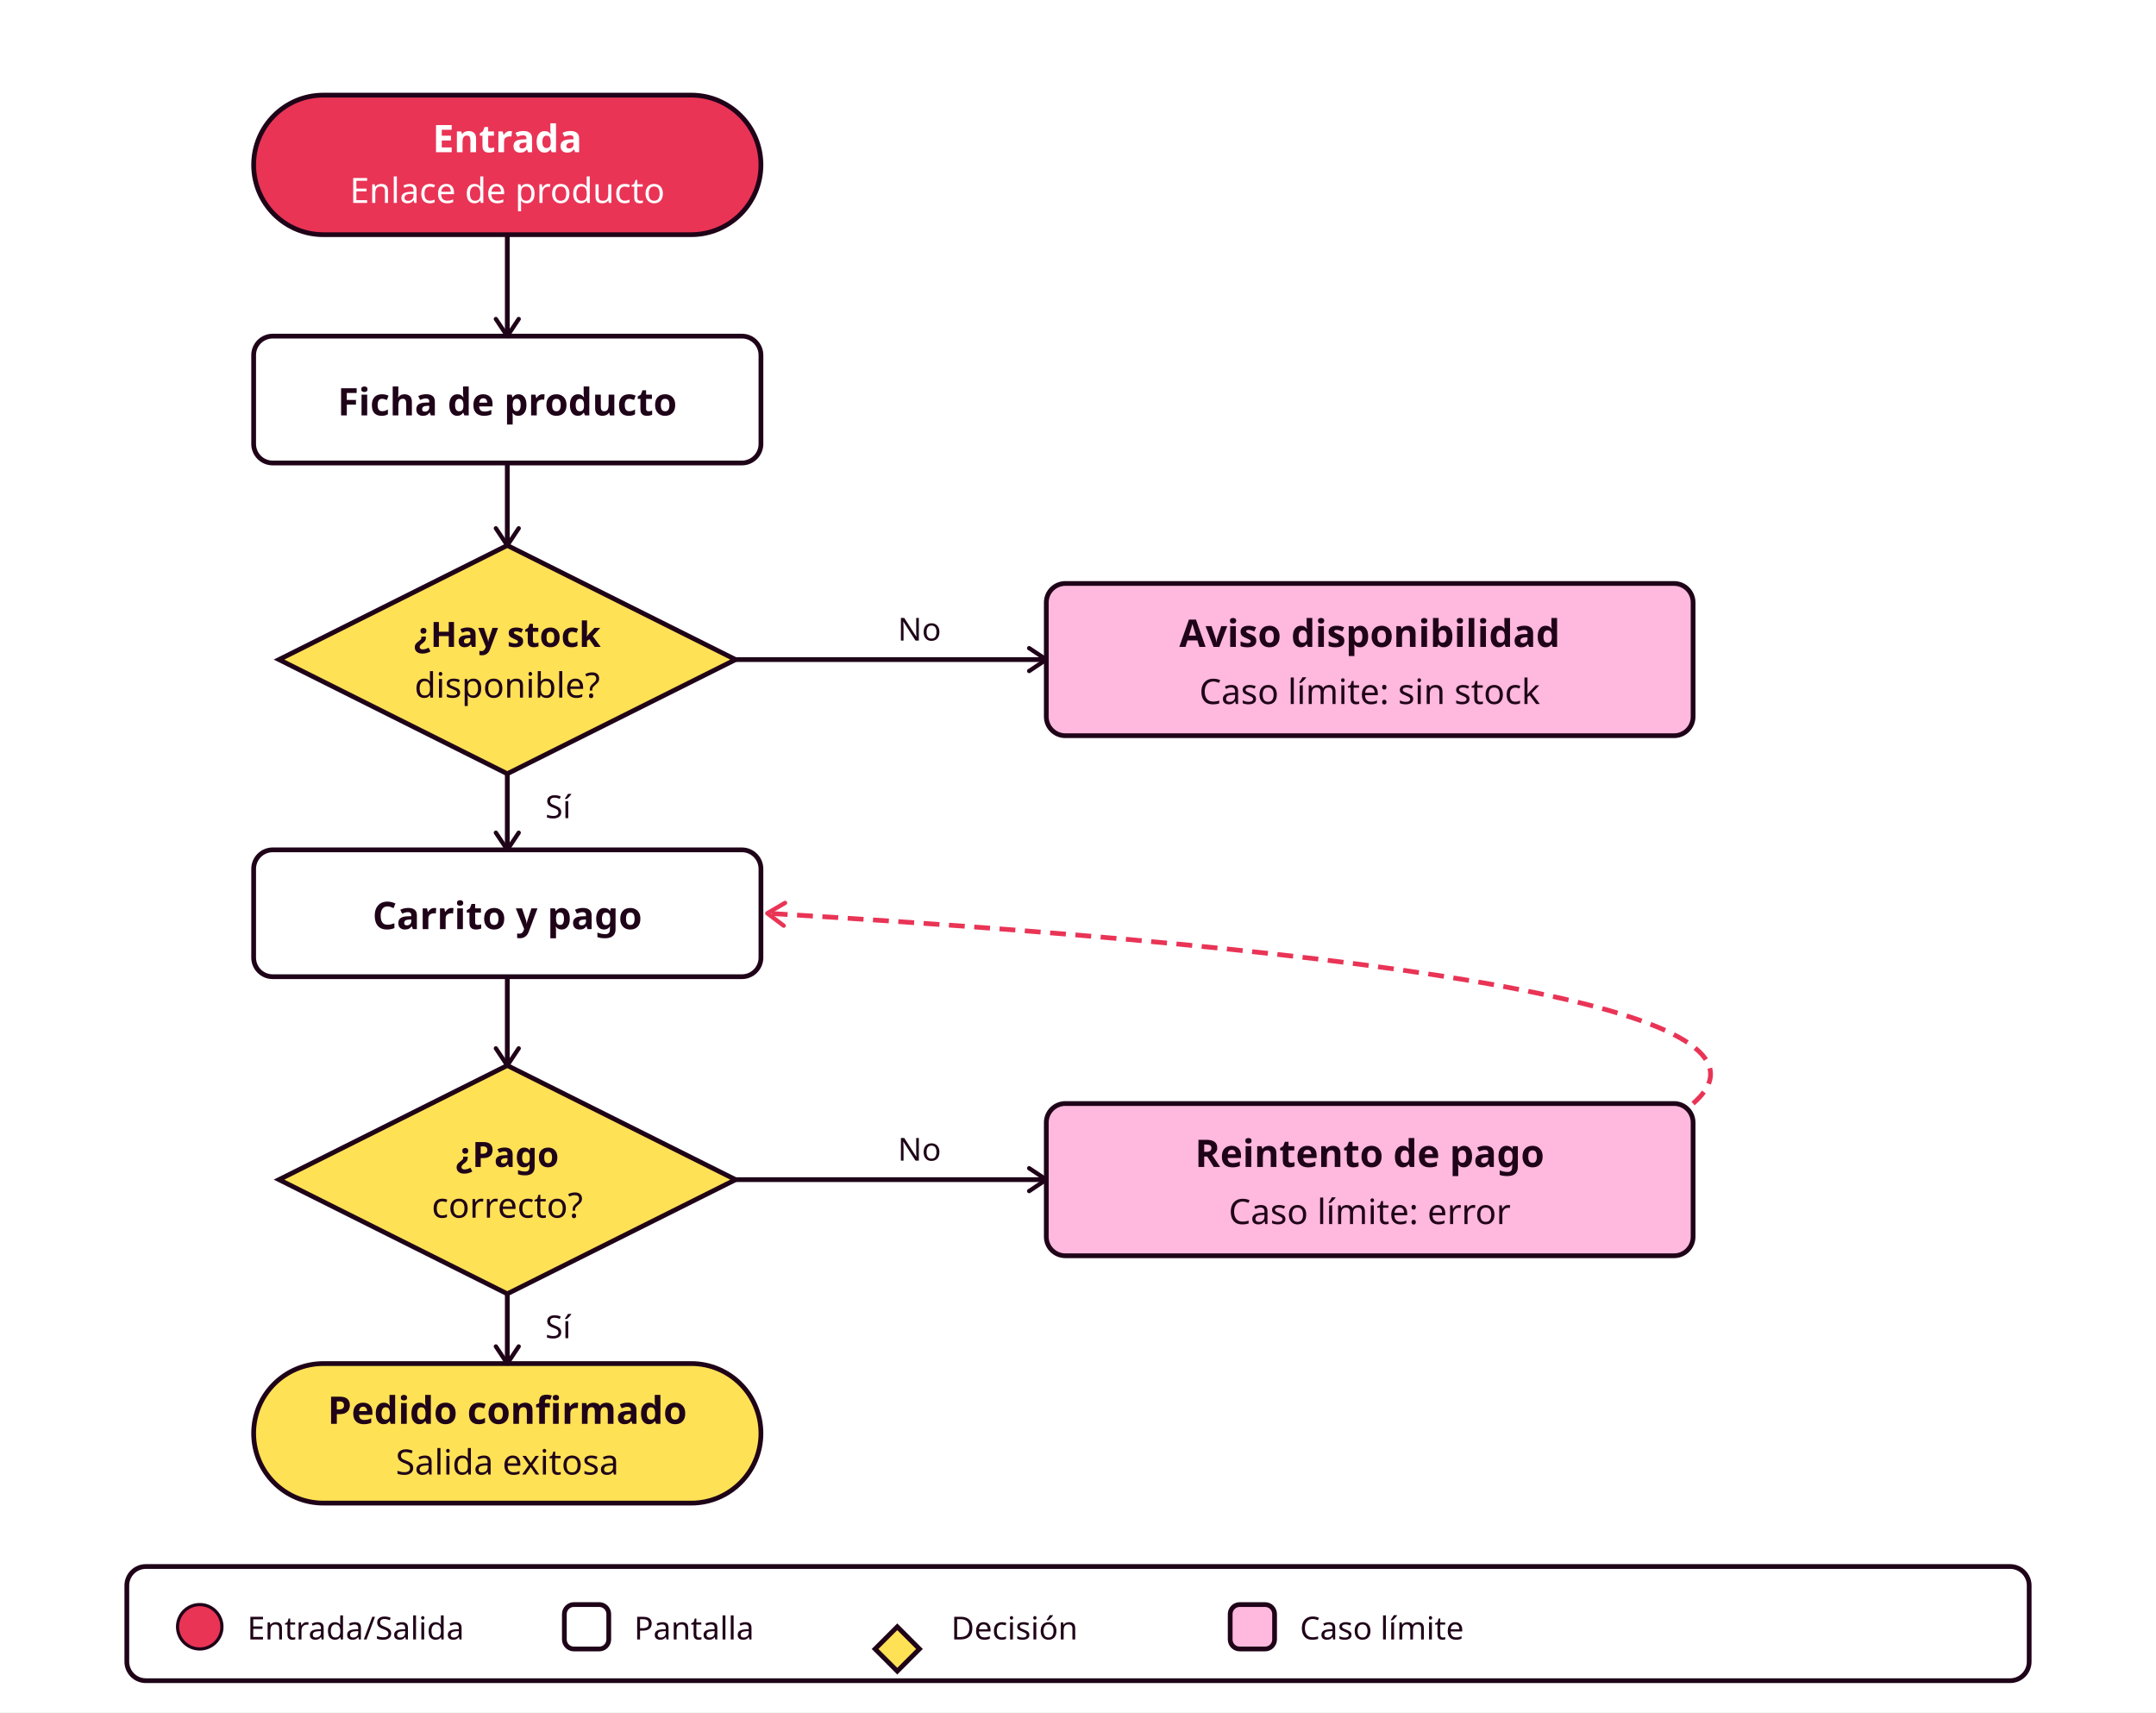
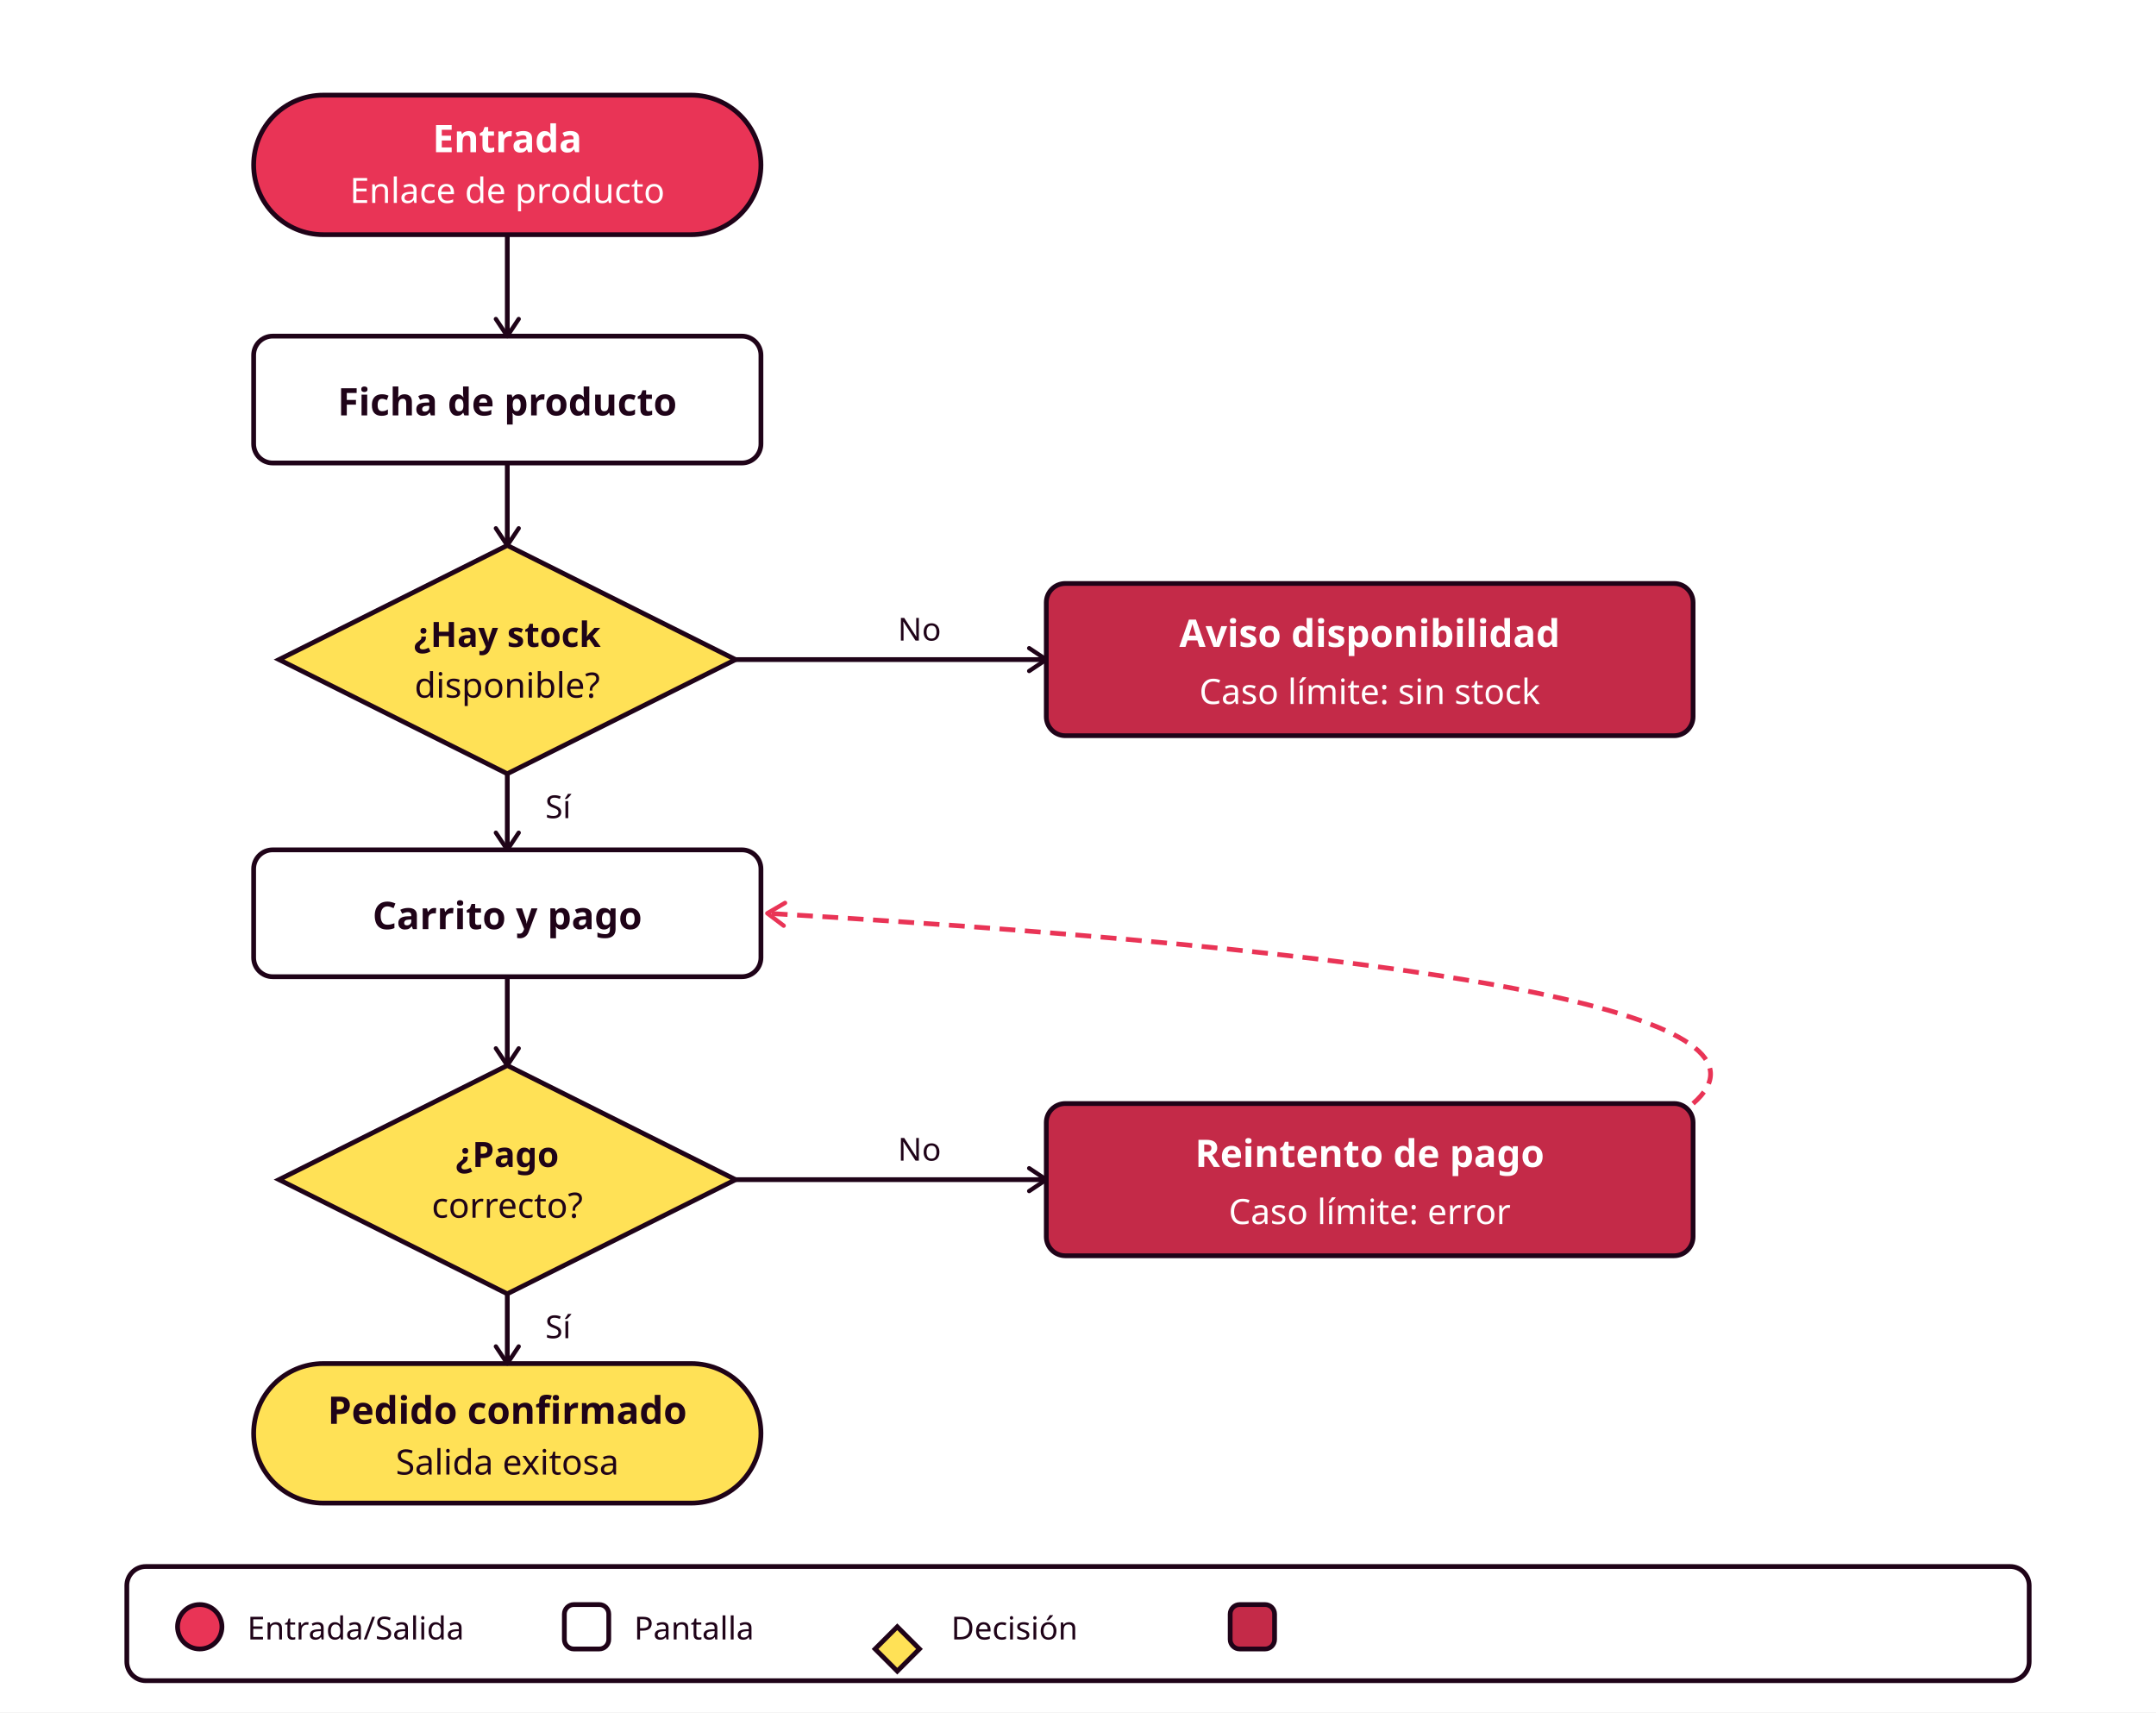
<svg xmlns="http://www.w3.org/2000/svg" width="680" height="540" viewBox="0 0 680 540" role="img" font-family="IBM Plex Sans, system-ui, sans-serif">
  <defs>
    <style>
      .bg { fill: #ffffff; }
      .txt { fill: #1F0318; }
      .caja { fill: #ffffff; stroke: #1F0318; stroke-width: 1.5; }
      .decision { fill: #FFE156; stroke: #1F0318; stroke-width: 1.5; }
-       .limite { fill: #FFB8DE; stroke: #1F0318; stroke-width: 1.5; }
-       .entrada { fill: #E93456; }
-       .salida { fill: #FFE156; }
+       .limite { fill: #C42A48; stroke: #1F0318; stroke-width: 1.5; }
+       .entrada { fill: #E93456; stroke: #1F0318; stroke-width: 1.5; }
+       .salida { fill: #FFE156; stroke: #1F0318; stroke-width: 1.5; }
      .linea { stroke: #1F0318; stroke-width: 1.5; }
-       .linea-ret { stroke: #E93456; stroke-width: 1.5; stroke-dasharray: 5 3; }
+       .linea-ret { stroke: #E93456; stroke-width: 1.5; stroke-dasharray: 5 3; fill: none; }
      @media (prefers-color-scheme: dark) {
        .bg { fill: #121212; }
        .txt { fill: #e0e0e0; }
        .caja { fill: #262626; stroke: #888888; stroke-width: 1.5; }
        .decision { fill: #3a3000; stroke: #888888; stroke-width: 1.5; }
-         .limite { fill: #3a1a2e; stroke: #888888; stroke-width: 1.5; }
+         .limite { fill: #7a1a28; stroke: #888888; stroke-width: 1.5; }
        .linea { stroke: #888888; stroke-width: 1.5; }
-         .linea-ret { stroke: #E93456; stroke-width: 1.5; stroke-dasharray: 5 3; }
      }
    </style>
    <marker id="arr" viewBox="0 0 10 10" refX="8" refY="5" markerWidth="6" markerHeight="6" orient="auto-start-reverse">
      <path d="M2 1L8 5L2 9" fill="none" stroke="#1F0318" stroke-width="1.5" stroke-linecap="round" stroke-linejoin="round" />
    </marker>
    <marker id="arr-red" viewBox="0 0 10 10" refX="8" refY="5" markerWidth="6" markerHeight="6" orient="auto-start-reverse">
      <path d="M2 1L8 5L2 9" fill="none" stroke="#E93456" stroke-width="1.5" stroke-linecap="round" stroke-linejoin="round" />
    </marker>
  </defs>
  <rect width="680" height="540" class="bg" />
-   <rect x="80" y="30" width="160" height="44" rx="22" class="entrada" stroke="#1F0318" stroke-width="1.5" />
+   <rect x="80" y="30" width="160" height="44" rx="22" class="entrada" />
  <text x="160" y="48" text-anchor="middle" font-size="12" font-weight="700" fill="#ffffff">Entrada</text>
  <text x="160" y="64" text-anchor="middle" font-size="11" fill="#ffffff">Enlace de producto</text>
  <rect x="80" y="106" width="160" height="40" rx="6" class="caja" />
  <text x="160" y="131" text-anchor="middle" font-size="12" font-weight="600" class="txt">Ficha de producto</text>
  <line x1="160" y1="74" x2="160" y2="106" class="linea" marker-end="url(#arr)" />
  <polygon points="160,172 232,208 160,244 88,208" class="decision" />
  <text x="160" y="204" text-anchor="middle" font-size="11" font-weight="600" class="txt">¿Hay stock</text>
  <text x="160" y="220" text-anchor="middle" font-size="11" class="txt">disponible?</text>
  <line x1="160" y1="146" x2="160" y2="172" class="linea" marker-end="url(#arr)" />
  <rect x="330" y="184" width="204" height="48" rx="6" class="limite" />
-   <text x="432" y="204" text-anchor="middle" font-size="12" font-weight="600" class="txt">Aviso disponibilidad</text>
-   <text x="432" y="222" text-anchor="middle" font-size="11" class="txt">Caso límite: sin stock</text>
+   <text x="432" y="204" text-anchor="middle" font-size="12" font-weight="600" fill="#ffffff">Aviso disponibilidad</text>
+   <text x="432" y="222" text-anchor="middle" font-size="11" fill="#ffffff">Caso límite: sin stock</text>
  <text x="290" y="202" text-anchor="middle" font-size="10" class="txt">No</text>
  <line x1="232" y1="208" x2="330" y2="208" class="linea" marker-end="url(#arr)" />
  <text x="172" y="258" font-size="10" class="txt">Sí</text>
  <rect x="80" y="268" width="160" height="40" rx="6" class="caja" />
  <text x="160" y="293" text-anchor="middle" font-size="12" font-weight="600" class="txt">Carrito y pago</text>
  <line x1="160" y1="244" x2="160" y2="268" class="linea" marker-end="url(#arr)" />
  <polygon points="160,336 232,372 160,408 88,372" class="decision" />
  <text x="160" y="368" text-anchor="middle" font-size="11" font-weight="600" class="txt">¿Pago</text>
  <text x="160" y="384" text-anchor="middle" font-size="11" class="txt">correcto?</text>
  <line x1="160" y1="308" x2="160" y2="336" class="linea" marker-end="url(#arr)" />
  <rect x="330" y="348" width="204" height="48" rx="6" class="limite" />
-   <text x="432" y="368" text-anchor="middle" font-size="12" font-weight="600" class="txt">Reintento de pago</text>
-   <text x="432" y="386" text-anchor="middle" font-size="11" class="txt">Caso límite: error</text>
+   <text x="432" y="368" text-anchor="middle" font-size="12" font-weight="600" fill="#ffffff">Reintento de pago</text>
+   <text x="432" y="386" text-anchor="middle" font-size="11" fill="#ffffff">Caso límite: error</text>
  <text x="290" y="366" text-anchor="middle" font-size="10" class="txt">No</text>
  <line x1="232" y1="372" x2="330" y2="372" class="linea" marker-end="url(#arr)" />
-   <path d="M534 348 Q580 308 242 288" fill="none" class="linea-ret" marker-end="url(#arr-red)" />
+   <path d="M534 348 Q580 308 242 288" class="linea-ret" marker-end="url(#arr-red)" />
  <text x="172" y="422" font-size="10" class="txt">Sí</text>
-   <rect x="80" y="430" width="160" height="44" rx="22" class="salida" stroke="#1F0318" stroke-width="1.5" />
+   <rect x="80" y="430" width="160" height="44" rx="22" class="salida" />
  <text x="160" y="449" text-anchor="middle" font-size="12" font-weight="700" class="txt">Pedido confirmado</text>
  <text x="160" y="465" text-anchor="middle" font-size="11" class="txt">Salida exitosa</text>
  <line x1="160" y1="408" x2="160" y2="430" class="linea" marker-end="url(#arr)" />
  <rect x="40" y="494" width="600" height="36" rx="6" class="caja" />
-   <rect x="56" y="506" width="14" height="14" rx="7" class="entrada" stroke="#1F0318" stroke-width="1" />
+   <rect x="56" y="506" width="14" height="14" rx="7" class="entrada" />
  <text x="78" y="517" font-size="10" class="txt">Entrada/Salida</text>
  <rect x="178" y="506" width="14" height="14" rx="3" class="caja" />
  <text x="200" y="517" font-size="10" class="txt">Pantalla</text>
  <polygon points="283,513 290,520 283,527 276,520" class="decision" />
  <text x="300" y="517" font-size="10" class="txt">Decisión</text>
  <rect x="388" y="506" width="14" height="14" rx="3" class="limite" />
-   <text x="410" y="517" font-size="10" class="txt">Caso límite</text>
+   <text x="410" y="517" font-size="10" fill="#ffffff">Caso límite</text>
</svg>
